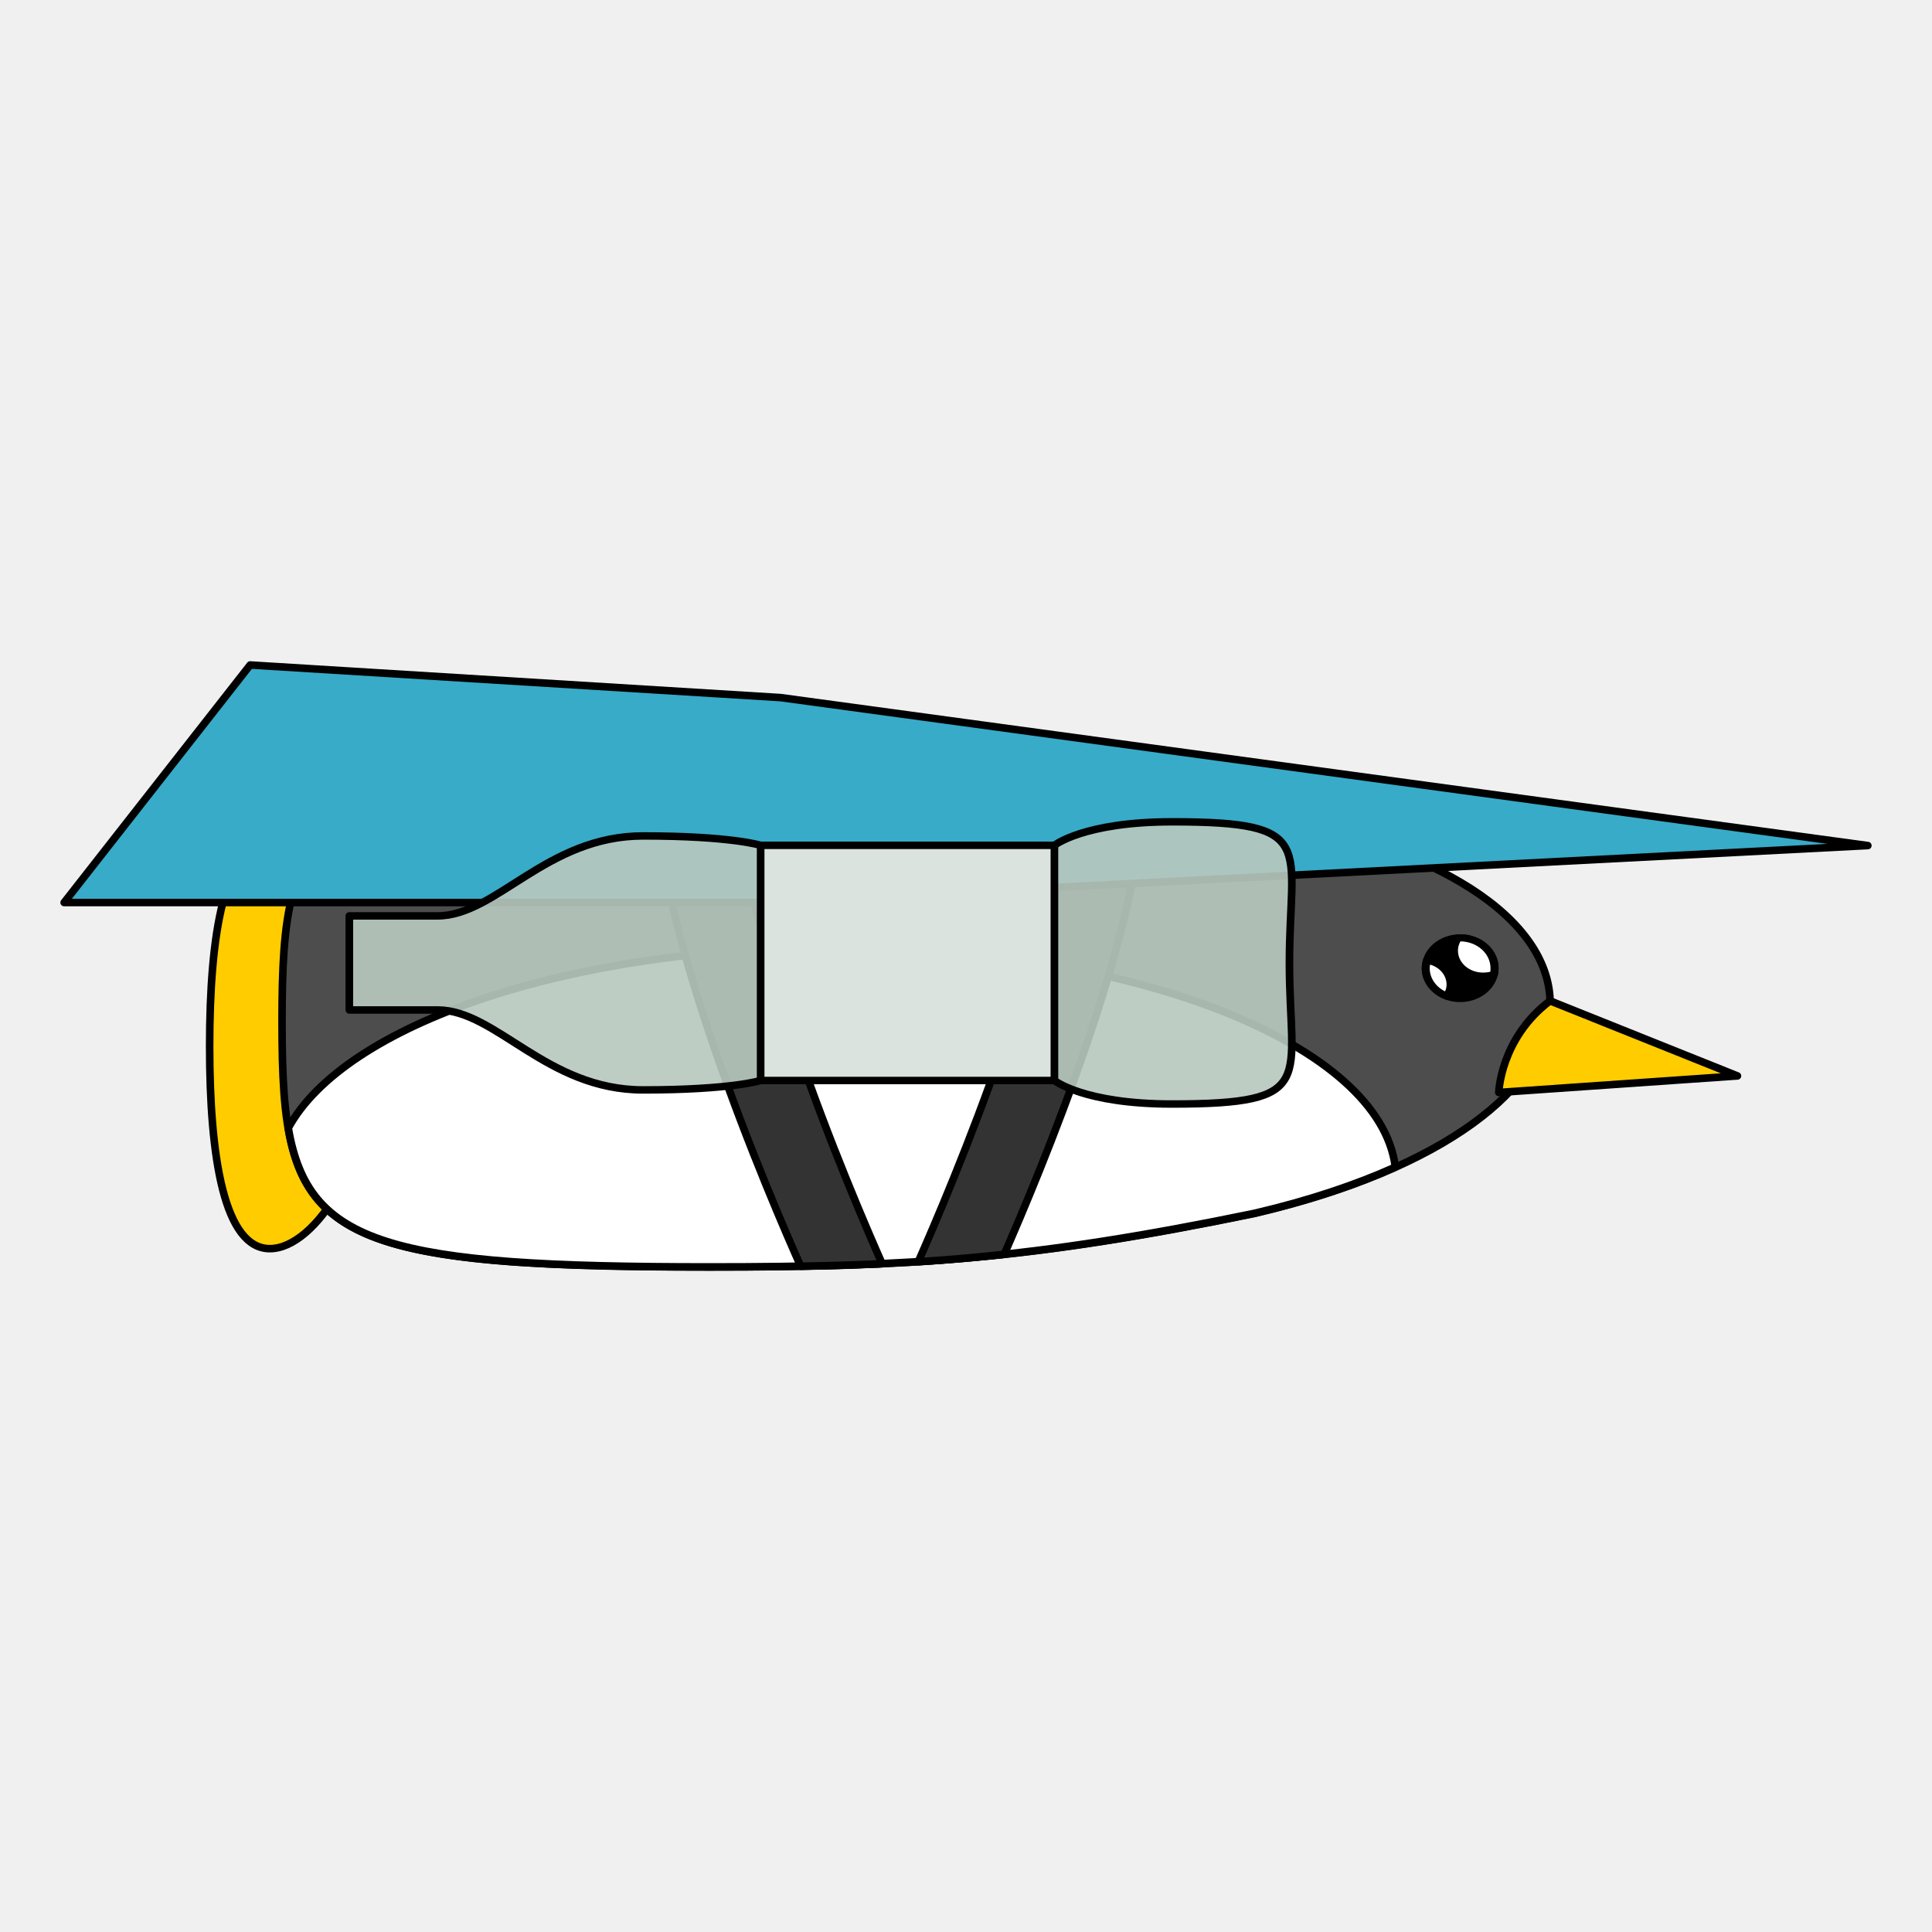
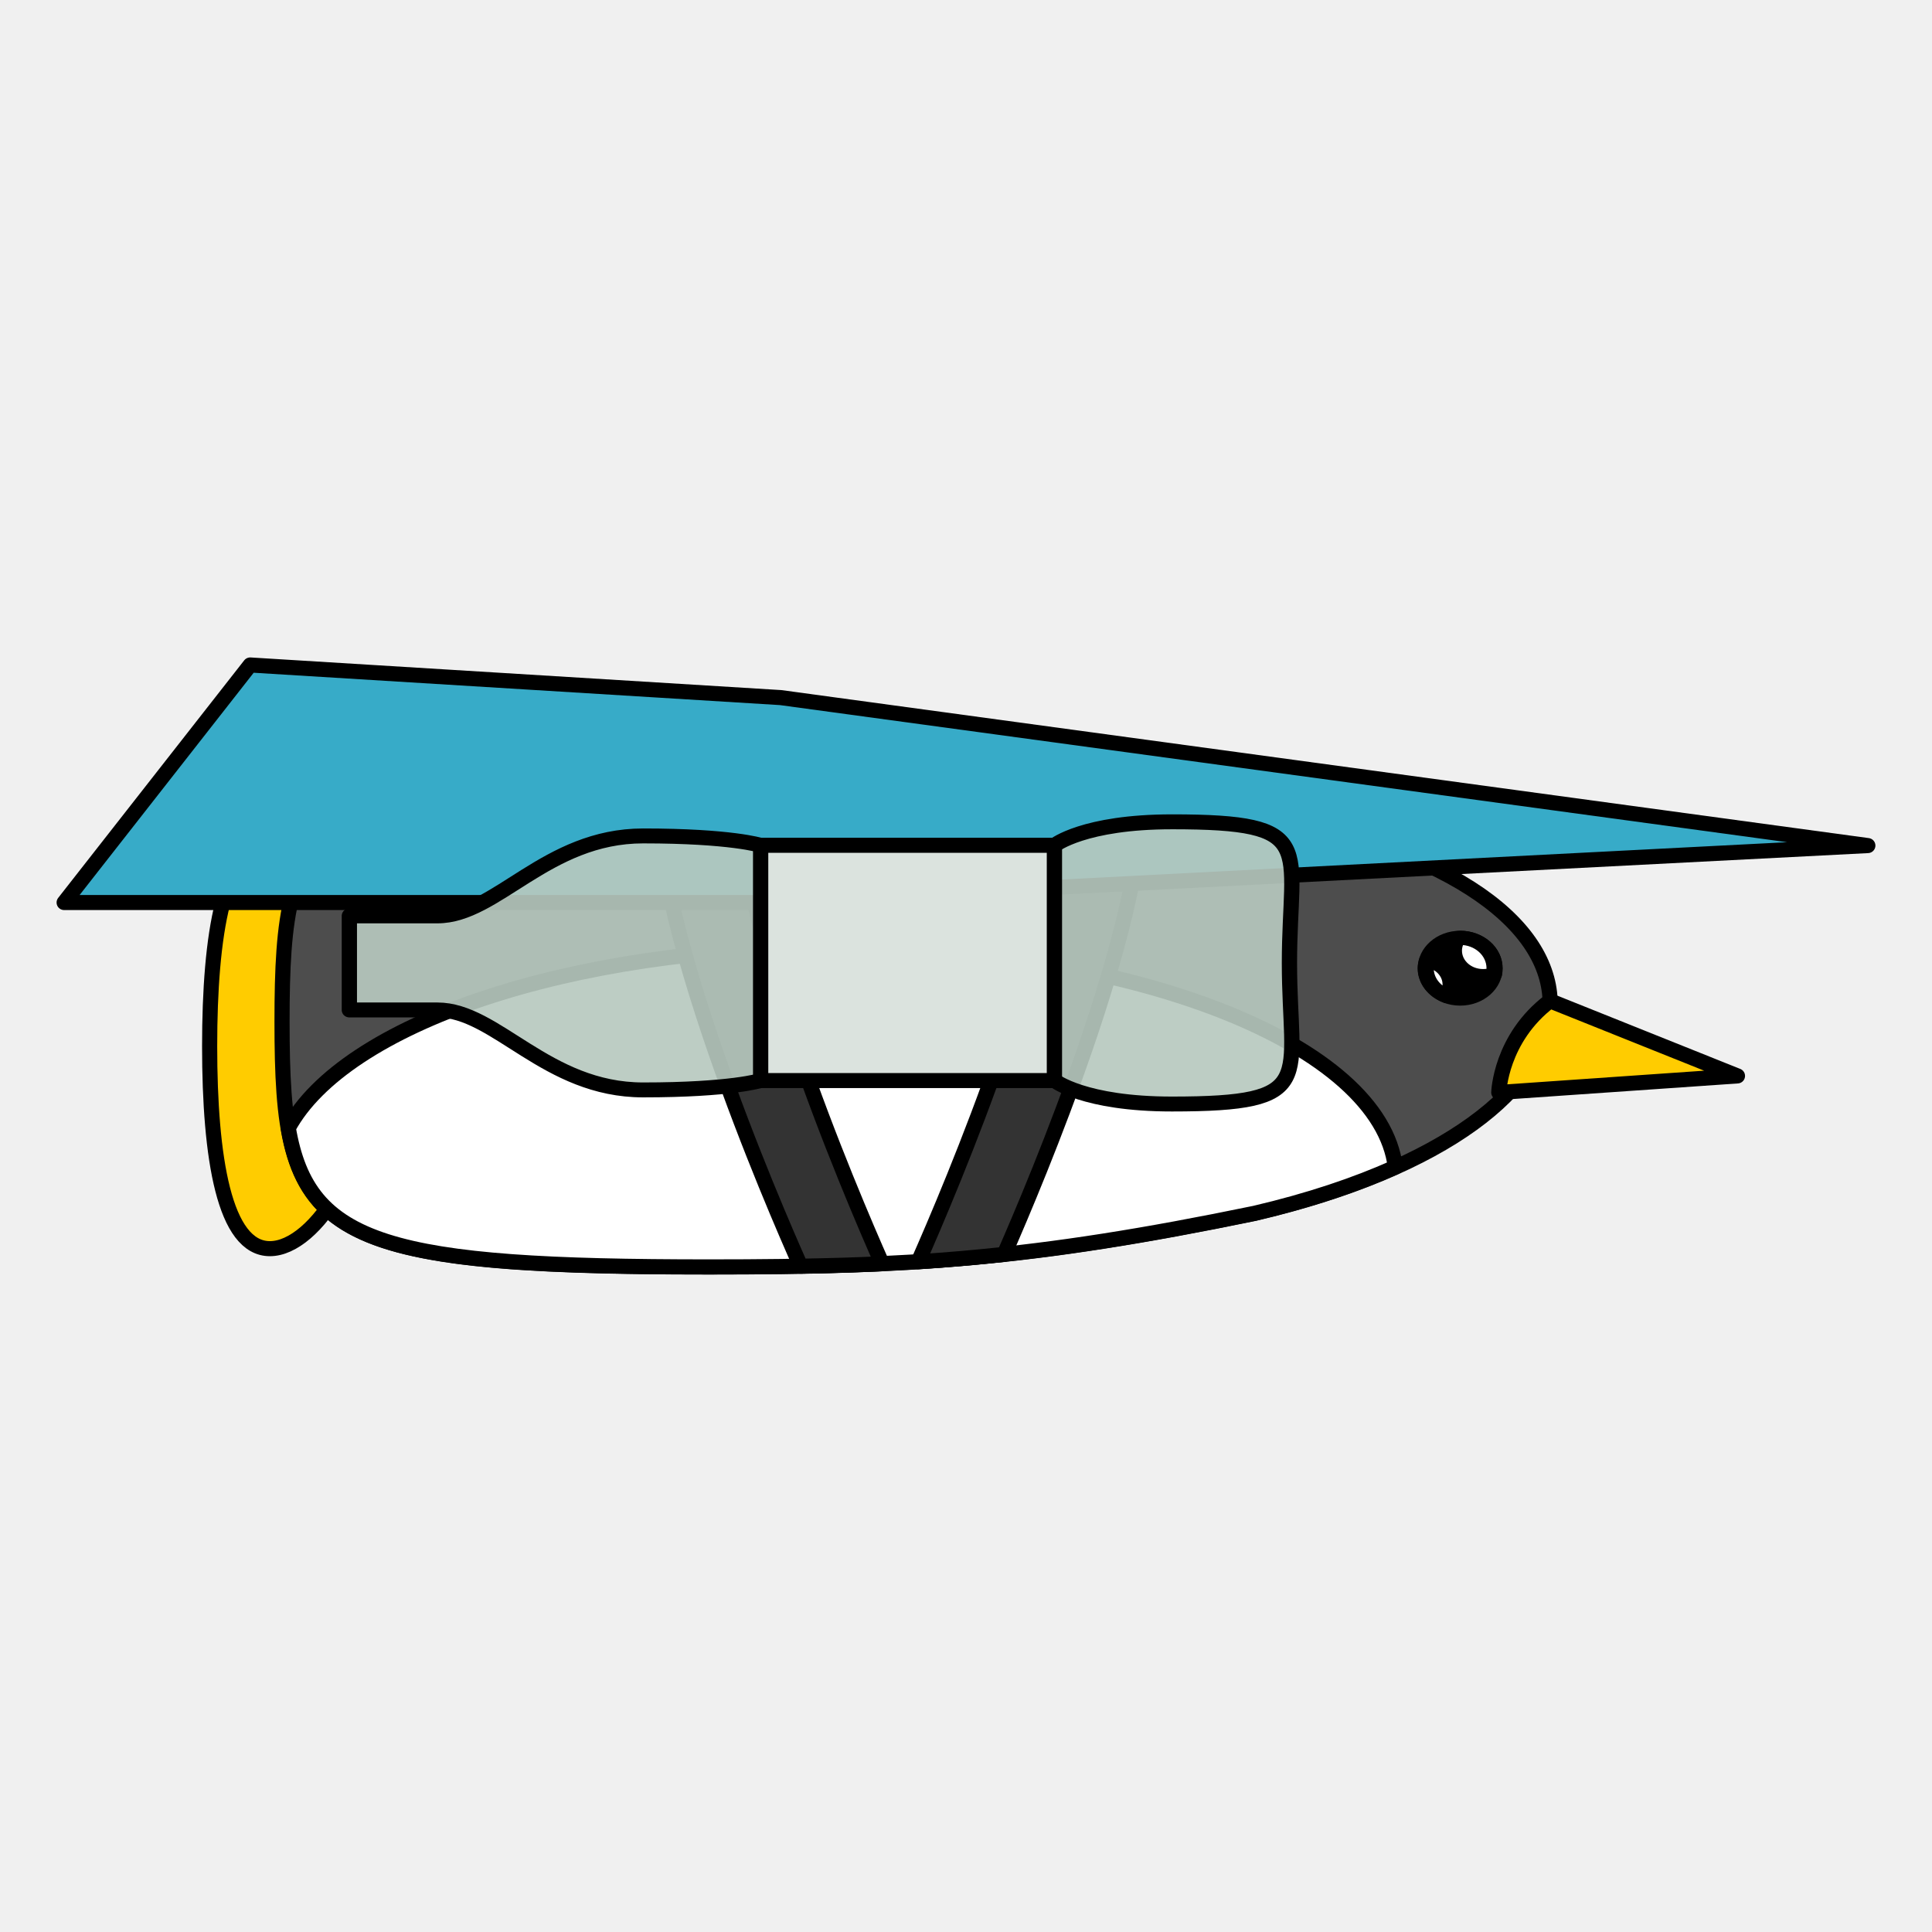
<svg xmlns="http://www.w3.org/2000/svg" width="128" height="128" id="svg4014" version="1.1">
  <defs id="defs4016">
    </defs>
  <g id="layer1" transform="translate(0,-924.3622)">
-     <g transform="matrix(0.5261454,0,0,0.5239441,-64.93345,791.437)" id="g3765" style="stroke-width:0.954;stroke-miterlimit:4;stroke-dasharray:none">
-       <path style="fill:#ffcc00;fill-opacity:1;stroke:#000000;stroke-width:0.952;stroke-linecap:round;stroke-linejoin:round;stroke-miterlimit:4;stroke-opacity:1;stroke-dasharray:none" d="m 170.606,386.001 c 0,14.135 -7.465,25.593 -13.207,25.593 -5.742,0 -7.587,-11.458 -7.587,-25.593 0,-14.135 1.845,-25.593 7.587,-25.593 5.742,0 13.207,11.458 13.207,25.593 z" id="path3767" />
-       <path style="fill:#4d4d4d;fill-opacity:1;stroke:#000000;stroke-width:0.952;stroke-linecap:round;stroke-linejoin:round;stroke-miterlimit:4;stroke-opacity:1;stroke-dasharray:none" d="m 281.416,407.136 c -28.211,5.855 -43.611,6.779 -68.727,6.779 -50.231,0 -53.762,-4.319 -53.762,-31.032 0,-26.713 3.531,-31.032 53.762,-31.032 25.115,0 40.515,-0.332 68.727,4.7 51.295,9.415 47.865,39.32 0,50.584 z" id="path3769" />
-       <path style="fill:#ffcc00;stroke:#000000;stroke-width:0.952;stroke-linecap:round;stroke-linejoin:round;stroke-miterlimit:4;stroke-opacity:1;stroke-dasharray:none" d="m 318.595,380.256 c -6.261,4.75 -6.454,11.587 -6.454,11.587 l 30.056,-2.092 -23.602,-9.495 z" id="path3771" />
-       <path id="path3773" transform="matrix(1.905507,0,0,1.905507,-118.7275,-324.1272)" d="m 182.281,366.094 c -17.66,0 -32.435,5.126 -36.156,12 1.313,7.774 6.707,9.219 27.812,9.219 13.18,0 21.257,-0.49 36.062,-3.562 3.582,-0.843 6.663,-1.881 9.281,-3.062 -0.993,-8.139 -17.172,-14.594 -37,-14.594 z" style="fill:#ffffff;fill-opacity:1;stroke:#000000;stroke-width:0.5;stroke-linecap:round;stroke-linejoin:round;stroke-miterlimit:4;stroke-opacity:1;stroke-dasharray:none" />
-       <path id="path3775" style="fill:#333333;stroke:#000000;stroke-width:0.952;stroke-linecap:round;stroke-linejoin:round;stroke-miterlimit:4;stroke-opacity:1;stroke-dasharray:none" d="m 256.771,353.094 c 0.841,16.799 -13.864,51.382 -17.73,60.156 3.591,-0.229 7.17,-0.542 10.821,-0.938 4.191,-9.583 17.461,-41.256 17.342,-58 -3.652,-0.492 -7.099,-0.903 -10.433,-1.219 z m -44.095,-1.25 c -2.23,0 -4.26,0.013 -6.309,0.031 -1.734,16.873 14.664,54.732 17.871,61.938 3.522,-0.064 6.944,-0.157 10.257,-0.312 -3.694,-8.354 -19.448,-45.167 -17.73,-61.656 -1.364,0.001 -2.666,0 -4.089,0 z" />
-       <path style="fill:#37abc8;stroke:#000000;stroke-width:0.952;stroke-linecap:round;stroke-linejoin:round;stroke-miterlimit:4;stroke-opacity:1;stroke-dasharray:none" d="m 131.491,367.825 87.826,0 139.297,-7.201 -136.897,-18.712 -66.802,-4.125 -23.424,30.037 z" id="path3777" />
-       <g id="g3779" style="stroke-width:0.899;stroke-linecap:round;stroke-linejoin:round;stroke-miterlimit:4;stroke-dasharray:none" transform="matrix(1.127922,0,0,1,-16.82056,0)">
-         <path transform="matrix(-1,0,0,-1,569.9342,754.6504)" d="m 286.429,378.523 c 0,2.12 -1.719,3.839 -3.839,3.839 -2.12,0 -3.839,-1.719 -3.839,-3.839 0,-2.12 1.719,-3.839 3.839,-3.839 2.12,0 3.839,1.719 3.839,3.839 z" id="path3781" style="fill:#000000;fill-opacity:1;stroke:#000000;stroke-width:0.897;stroke-linecap:round;stroke-linejoin:round;stroke-miterlimit:4;stroke-opacity:1;stroke-dasharray:none" />
-         <path id="path3783" d="m 285.867,379.664 c 0.247,-0.447 0.406,-0.922 0.406,-1.469 0,-1.553 -1.141,-2.82 -2.625,-3.062 -0.086,0.318 -0.156,0.655 -0.156,1 0,1.6 0.983,2.955 2.375,3.531 z" style="fill:#ffffff;fill-opacity:1;stroke:#000000;stroke-width:0.897;stroke-linecap:round;stroke-linejoin:round;stroke-miterlimit:4;stroke-opacity:1;stroke-dasharray:none" />
-         <path id="path3785" d="m 289.898,377.133 c 0.425,0 0.846,-0.072 1.219,-0.219 0.051,-0.25 0.062,-0.516 0.062,-0.781 0,-2.12 -1.723,-3.844 -3.844,-3.844 -0.089,0 -0.163,0.025 -0.25,0.031 -0.271,0.47 -0.438,1.014 -0.438,1.594 0,1.778 1.454,3.219 3.25,3.219 z" style="fill:#ffffff;fill-opacity:1;stroke:#000000;stroke-width:0.897;stroke-linecap:round;stroke-linejoin:round;stroke-miterlimit:4;stroke-opacity:1;stroke-dasharray:none" />
+     <g transform="matrix(0.5261454,0,0,0.5239441,-64.93345,791.437)" id="g3765" style="stroke-width:1.905;stroke-miterlimit:4;stroke-dasharray:none;stroke:#000000;stroke-opacity:1">
+       <path style="fill:#ffcc00;fill-opacity:1;stroke:#000000;stroke-width:1.905;stroke-linecap:round;stroke-linejoin:round;stroke-miterlimit:4;stroke-opacity:1;stroke-dasharray:none" d="m 170.606,386.001 c 0,14.135 -7.465,25.593 -13.207,25.593 -5.742,0 -7.587,-11.458 -7.587,-25.593 0,-14.135 1.845,-25.593 7.587,-25.593 5.742,0 13.207,11.458 13.207,25.593 z" id="path3767" />
+       <path style="fill:#4d4d4d;fill-opacity:1;stroke:#000000;stroke-width:1.905;stroke-linecap:round;stroke-linejoin:round;stroke-miterlimit:4;stroke-opacity:1;stroke-dasharray:none" d="m 281.416,407.136 c -28.211,5.855 -43.611,6.779 -68.727,6.779 -50.231,0 -53.762,-4.319 -53.762,-31.032 0,-26.713 3.531,-31.032 53.762,-31.032 25.115,0 40.515,-0.332 68.727,4.7 51.295,9.415 47.865,39.32 0,50.584 z" id="path3769" />
+       <path style="fill:#ffcc00;stroke:#000000;stroke-width:1.905;stroke-linecap:round;stroke-linejoin:round;stroke-miterlimit:4;stroke-opacity:1;stroke-dasharray:none" d="m 318.595,380.256 c -6.261,4.75 -6.454,11.587 -6.454,11.587 l 30.056,-2.092 -23.602,-9.495 z" id="path3771" />
+       <path id="path3773" transform="matrix(1.905507,0,0,1.905507,-118.7275,-324.1272)" d="m 182.281,366.094 c -17.66,0 -32.435,5.126 -36.156,12 1.313,7.774 6.707,9.219 27.812,9.219 13.18,0 21.257,-0.49 36.062,-3.562 3.582,-0.843 6.663,-1.881 9.281,-3.062 -0.993,-8.139 -17.172,-14.594 -37,-14.594 z" style="fill:#ffffff;fill-opacity:1;stroke:#000000;stroke-width:1;stroke-linecap:round;stroke-linejoin:round;stroke-miterlimit:4;stroke-opacity:1;stroke-dasharray:none" />
+       <path id="path3775" style="fill:#333333;stroke:#000000;stroke-width:1.905;stroke-linecap:round;stroke-linejoin:round;stroke-miterlimit:4;stroke-opacity:1;stroke-dasharray:none" d="m 256.771,353.094 c 0.841,16.799 -13.864,51.382 -17.73,60.156 3.591,-0.229 7.17,-0.542 10.821,-0.938 4.191,-9.583 17.461,-41.256 17.342,-58 -3.652,-0.492 -7.099,-0.903 -10.433,-1.219 z m -44.095,-1.25 c -2.23,0 -4.26,0.013 -6.309,0.031 -1.734,16.873 14.664,54.732 17.871,61.938 3.522,-0.064 6.944,-0.157 10.257,-0.312 -3.694,-8.354 -19.448,-45.167 -17.73,-61.656 -1.364,0.001 -2.666,0 -4.089,0 z" />
+       <path style="fill:#37abc8;stroke:#000000;stroke-width:1.905;stroke-linecap:round;stroke-linejoin:round;stroke-miterlimit:4;stroke-opacity:1;stroke-dasharray:none" d="m 131.491,367.825 87.826,0 139.297,-7.201 -136.897,-18.712 -66.802,-4.125 -23.424,30.037 z" id="path3777" />
+       <g id="g3779" style="stroke-width:1.793;stroke-linecap:round;stroke-linejoin:round;stroke-miterlimit:4;stroke-dasharray:none;stroke:#000000;stroke-opacity:1" transform="matrix(1.127922,0,0,1,-16.82056,0)">
+         <path transform="matrix(-1,0,0,-1,569.9342,754.6504)" d="m 286.429,378.523 c 0,2.12 -1.719,3.839 -3.839,3.839 -2.12,0 -3.839,-1.719 -3.839,-3.839 0,-2.12 1.719,-3.839 3.839,-3.839 2.12,0 3.839,1.719 3.839,3.839 z" id="path3781" style="fill:#000000;fill-opacity:1;stroke:#000000;stroke-width:1.793;stroke-linecap:round;stroke-linejoin:round;stroke-miterlimit:4;stroke-opacity:1;stroke-dasharray:none" />
+         <path id="path3783" d="m 285.867,379.664 c 0.247,-0.447 0.406,-0.922 0.406,-1.469 0,-1.553 -1.141,-2.82 -2.625,-3.062 -0.086,0.318 -0.156,0.655 -0.156,1 0,1.6 0.983,2.955 2.375,3.531 z" style="fill:#ffffff;fill-opacity:1;stroke:#000000;stroke-width:1.793;stroke-linecap:round;stroke-linejoin:round;stroke-miterlimit:4;stroke-opacity:1;stroke-dasharray:none" />
+         <path id="path3785" d="m 289.898,377.133 c 0.425,0 0.846,-0.072 1.219,-0.219 0.051,-0.25 0.062,-0.516 0.062,-0.781 0,-2.12 -1.723,-3.844 -3.844,-3.844 -0.089,0 -0.163,0.025 -0.25,0.031 -0.271,0.47 -0.438,1.014 -0.438,1.594 0,1.778 1.454,3.219 3.25,3.219 z" style="fill:#ffffff;fill-opacity:1;stroke:#000000;stroke-width:1.793;stroke-linecap:round;stroke-linejoin:round;stroke-miterlimit:4;stroke-opacity:1;stroke-dasharray:none" />
      </g>
-       <g id="g3787" transform="matrix(1.04535,0,0,1.025321,25.18525,-7.35665)" style="stroke-width:0.922;stroke-linecap:round;stroke-linejoin:round;stroke-miterlimit:4;stroke-dasharray:none">
-         <path id="path3789" d="m 235.135,355.963 c -10.616,0 -14.155,2.9 -14.155,2.9 l -35.388,0 c 0,0 -3.539,-1.16 -14.155,-1.16 -11.66,0 -17.694,9.861 -24.772,9.861 l -10.616,0 0,11.601 10.616,0 c 7.078,0 13.112,9.861 24.772,9.861 10.616,0 14.155,-1.16 14.155,-1.16 l 35.388,0 c 0,0 3.539,2.9 14.155,2.9 17.694,0 14.155,-2.9 14.155,-17.402 0,-14.502 3.539,-17.402 -14.155,-17.402 z" style="fill:#b7c8be;fill-opacity:0.913;stroke:#000000;stroke-width:0.92;stroke-linecap:round;stroke-linejoin:round;stroke-miterlimit:4;stroke-opacity:1;stroke-dasharray:none" />
-         <path style="fill:#dbe3de;stroke:#000000;stroke-width:0.92;stroke-linecap:round;stroke-linejoin:round;stroke-miterlimit:4;stroke-opacity:1;stroke-dasharray:none" d="m 220.98,358.863 -35.388,0 0,29.004 35.388,0 0,-29.004 z" id="path3791" />
+       <g id="g3787" transform="matrix(1.04535,0,0,1.025321,25.18525,-7.35665)" style="stroke-width:1.84;stroke-linecap:round;stroke-linejoin:round;stroke-miterlimit:4;stroke-dasharray:none;stroke:#000000;stroke-opacity:1">
+         <path id="path3789" d="m 235.135,355.963 c -10.616,0 -14.155,2.9 -14.155,2.9 l -35.388,0 c 0,0 -3.539,-1.16 -14.155,-1.16 -11.66,0 -17.694,9.861 -24.772,9.861 l -10.616,0 0,11.601 10.616,0 c 7.078,0 13.112,9.861 24.772,9.861 10.616,0 14.155,-1.16 14.155,-1.16 l 35.388,0 c 0,0 3.539,2.9 14.155,2.9 17.694,0 14.155,-2.9 14.155,-17.402 0,-14.502 3.539,-17.402 -14.155,-17.402 z" style="fill:#b7c8be;fill-opacity:0.913;stroke:#000000;stroke-width:1.84;stroke-linecap:round;stroke-linejoin:round;stroke-miterlimit:4;stroke-opacity:1;stroke-dasharray:none" />
+         <path style="fill:#dbe3de;stroke:#000000;stroke-width:1.84;stroke-linecap:round;stroke-linejoin:round;stroke-miterlimit:4;stroke-opacity:1;stroke-dasharray:none" d="m 220.98,358.863 -35.388,0 0,29.004 35.388,0 0,-29.004 z" id="path3791" />
      </g>
    </g>
  </g>
</svg>
